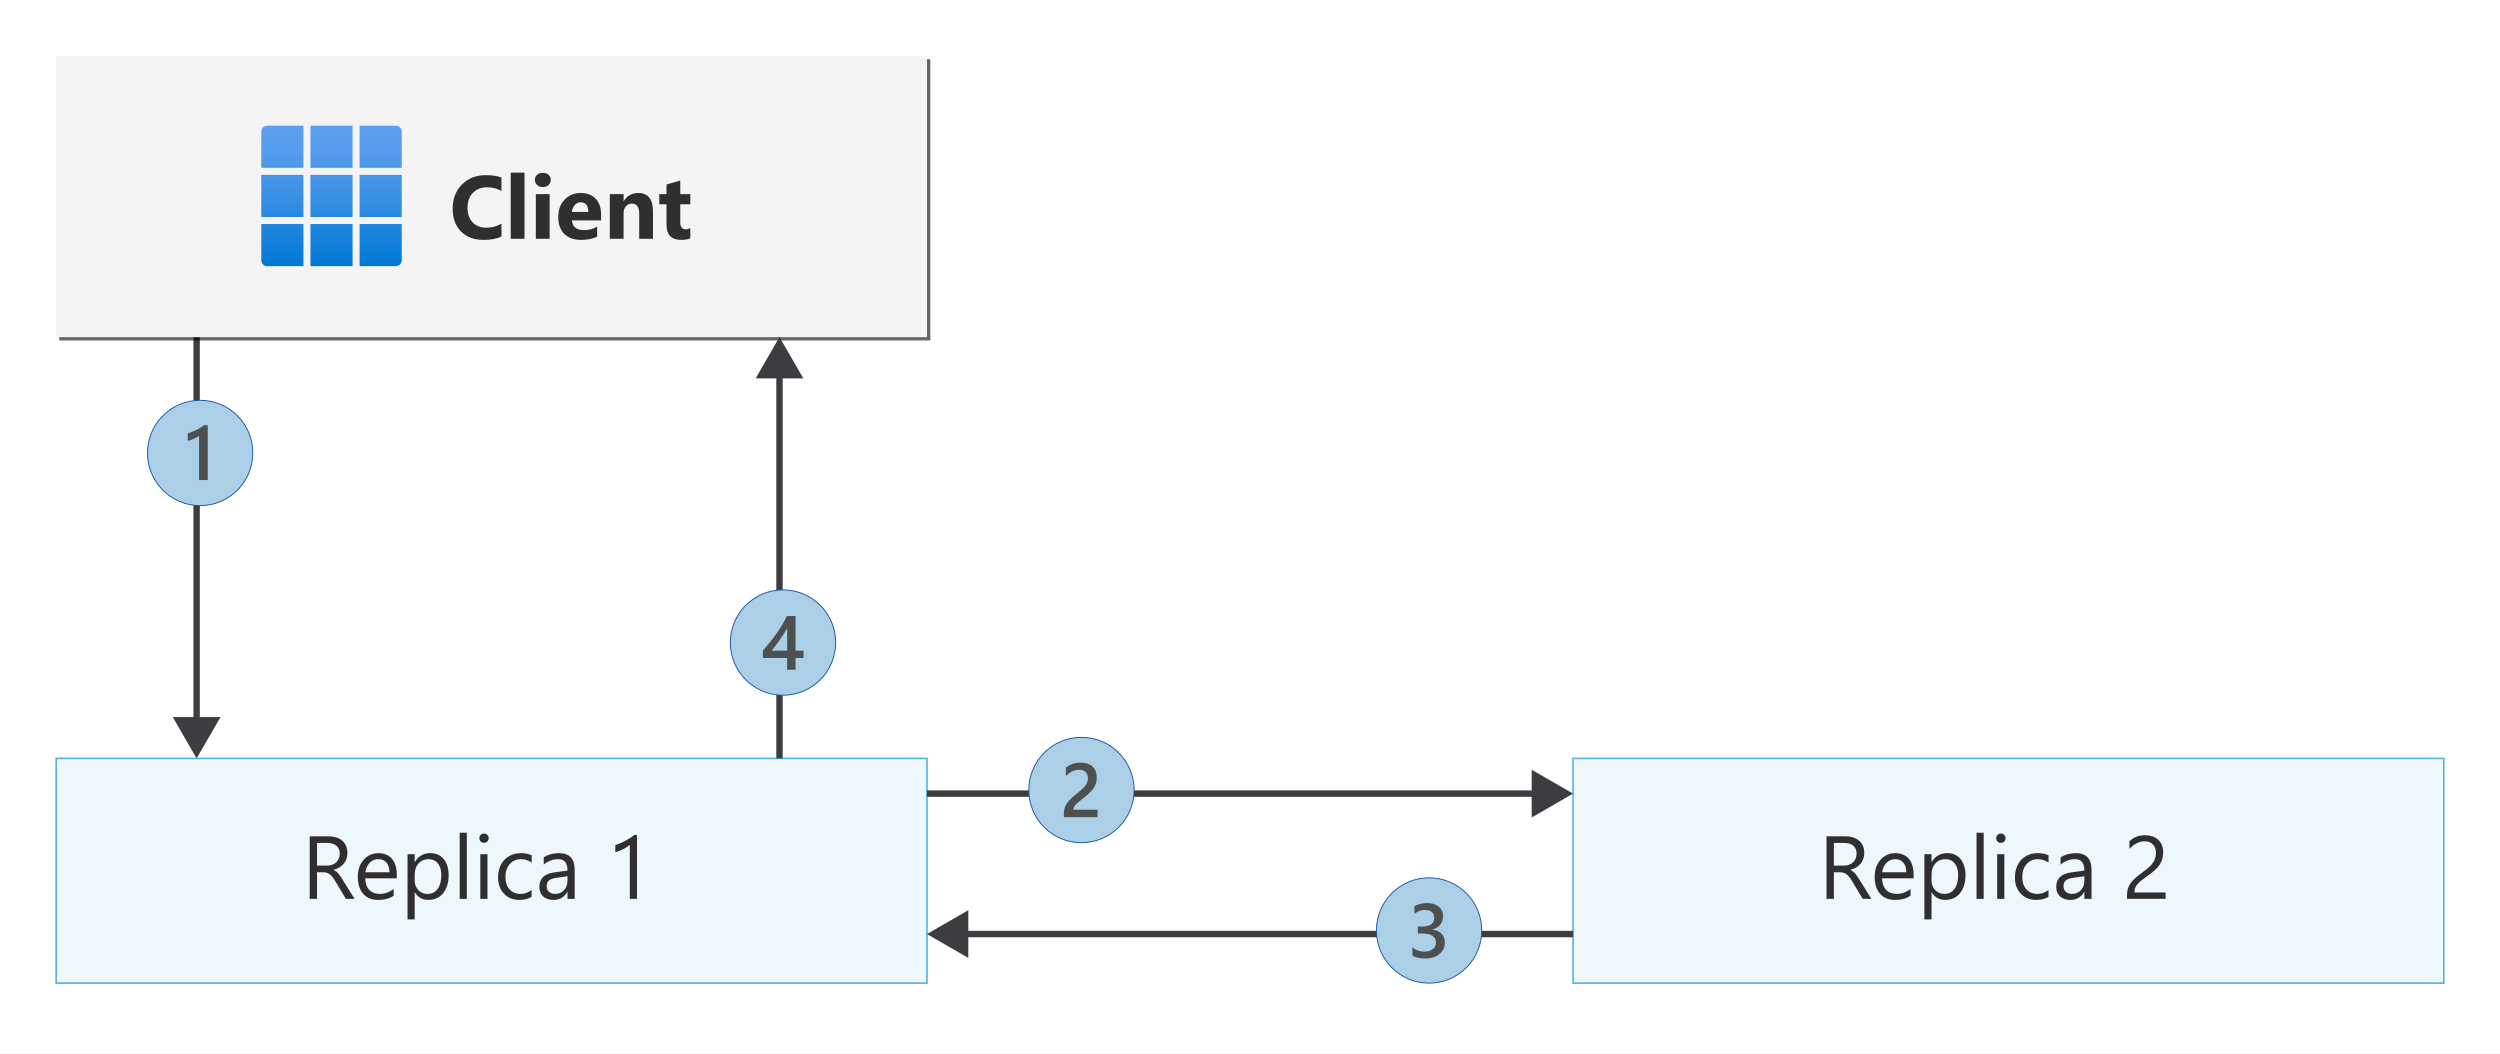
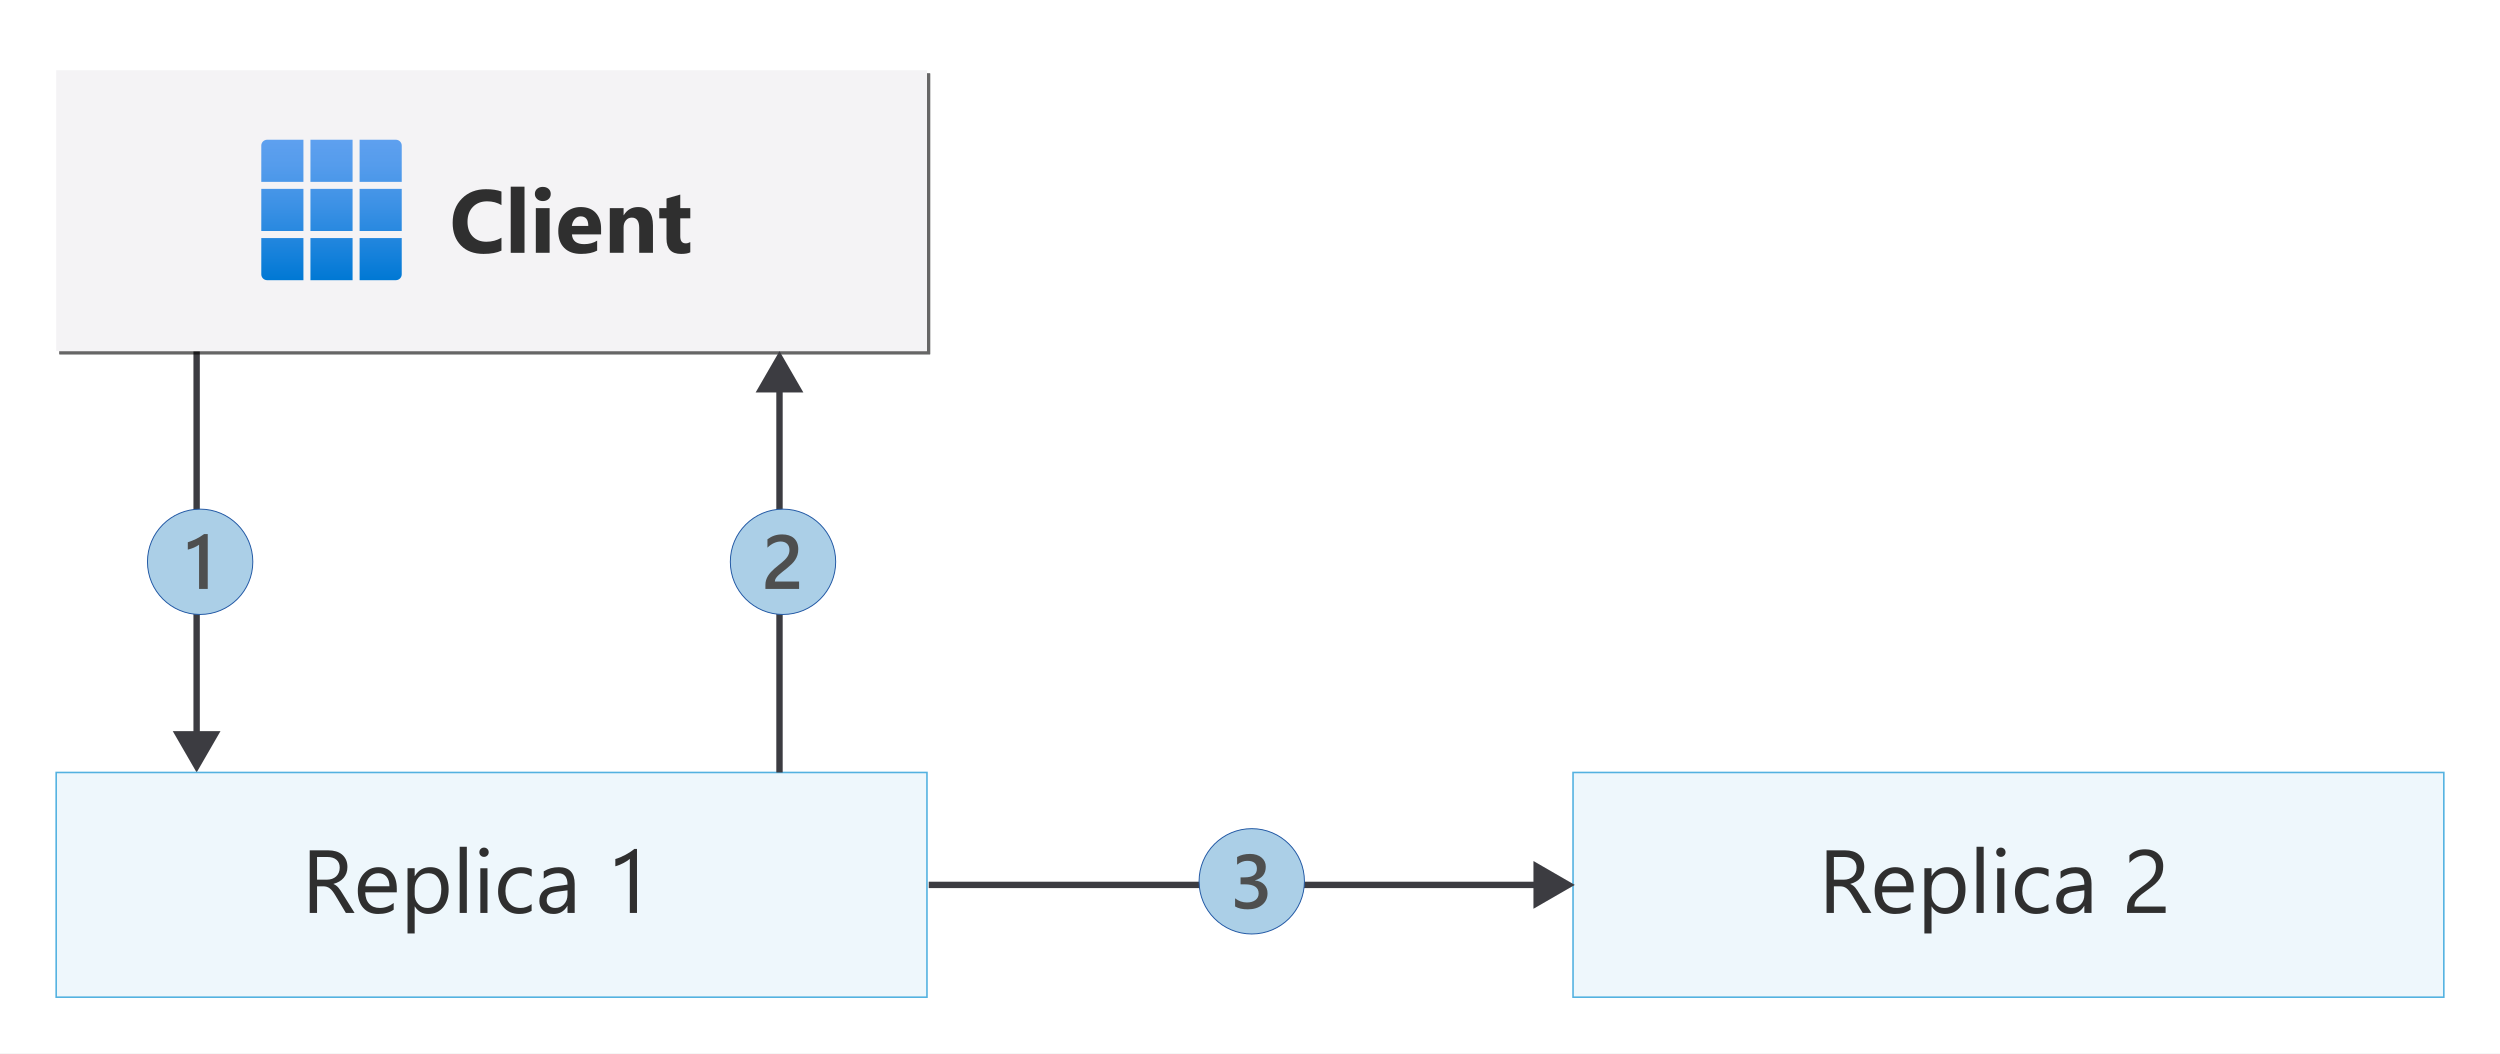
- <svg xmlns="http://www.w3.org/2000/svg" viewBox="0 0 391.6 165" width="391.6" height="165" data-name="Layer 1">
+ <svg xmlns="http://www.w3.org/2000/svg" width="391.6" height="165" viewBox="0 0 391.6 165">
  <defs>
-     <linearGradient id="linear-gradient" x1="-512.072" y1="-3858.088" x2="-512.072" y2="-3836.088" gradientTransform="translate(564 -3816.4) scale(1 -1)" gradientUnits="userSpaceOnUse">
+     <linearGradient id="linear-gradient" x1="-512.072" y1="-3860.288" x2="-512.072" y2="-3838.288" gradientTransform="translate(564 -3816.4) scale(1 -1)" gradientUnits="userSpaceOnUse">
      <stop offset="0" stop-color="#0078d4" />
      <stop offset=".16" stop-color="#1380da" />
      <stop offset=".53" stop-color="#3c91e5" />
      <stop offset=".82" stop-color="#559cec" />
      <stop offset="1" stop-color="#5ea0ef" />
    </linearGradient>
  </defs>
  <g isolation="isolate">
    <g id="Shapes">
      <rect width="391.6" height="165" fill="#fff" />
      <g>
-         <line x1="30.8" y1="52.8" x2="30.8" y2="113.418" fill="none" stroke="#3c3c41" stroke-miterlimit="10" />
-         <polygon points="27.06 112.323 30.8 118.8 34.54 112.323 27.06 112.323" fill="#3c3c41" />
+         <line x1="30.8" y1="55" x2="30.8" y2="115.618" fill="none" stroke="#3c3c41" stroke-miterlimit="10" />
+         <polygon points="27.06 114.524 30.8 121 34.54 114.524 27.06 114.524" fill="#3c3c41" />
      </g>
      <g>
-         <rect x="8.8" y="118.8" width="136.4" height="35.2" fill="#fff" />
-         <rect x="8.8" y="118.8" width="136.4" height="35.2" fill="#53b1e0" opacity=".1" />
-         <rect x="8.8" y="118.8" width="136.4" height="35.2" fill="none" stroke="#53b1e0" stroke-width=".25" />
+         <rect x="8.8" y="121" width="136.4" height="35.2" fill="#fff" />
+         <rect x="8.8" y="121" width="136.4" height="35.2" fill="#53b1e0" opacity=".1" />
+         <rect x="8.8" y="121" width="136.4" height="35.2" fill="none" stroke="#53b1e0" stroke-width=".25" />
      </g>
      <g>
-         <rect x="246.4" y="118.8" width="136.4" height="35.2" fill="#fff" />
-         <rect x="246.4" y="118.8" width="136.4" height="35.2" fill="#53b1e0" opacity=".1" />
-         <rect x="246.4" y="118.8" width="136.4" height="35.2" fill="none" stroke="#53b1e0" stroke-width=".25" />
+         <rect x="246.4" y="121" width="136.4" height="35.2" fill="#fff" />
+         <rect x="246.4" y="121" width="136.4" height="35.2" fill="#53b1e0" opacity=".1" />
+         <rect x="246.4" y="121" width="136.4" height="35.2" fill="none" stroke="#53b1e0" stroke-width=".25" />
      </g>
      <g>
        <g mix-blend-mode="multiply" opacity=".6">
-           <rect x="9.3" y="9.3" width="136.4" height="44" />
-           <rect x="9.3" y="9.3" width="136.4" height="44" />
+           <rect x="9.3" y="11.5" width="136.4" height="44" />
+           <rect x="9.3" y="11.5" width="136.4" height="44" />
        </g>
        <g>
-           <rect x="8.8" y="8.8" width="136.4" height="44" fill="#fff" />
-           <rect x="8.8" y="8.8" width="136.4" height="44" fill="#f4f3f5" />
+           <rect x="8.8" y="11" width="136.4" height="44" fill="#fff" />
+           <rect x="8.8" y="11" width="136.4" height="44" fill="#f4f3f5" />
        </g>
      </g>
-       <path d="M48.628,35.088h6.6v6.6h-6.6v-6.6ZM40.928,26.288h6.6v-6.6h-5.679c-.509,0-.921.412-.921.921v5.679ZM41.849,41.688h5.679v-6.6h-6.6v5.679c0,.509.412.921.921.921h0ZM40.928,33.988h6.6v-6.6h-6.6v6.6ZM56.328,41.688h5.679c.509,0,.921-.412.921-.921h0v-5.679h-6.6v6.6ZM48.628,33.988h6.6v-6.6h-6.6v6.6ZM56.328,33.988h6.6v-6.6h-6.6v6.6ZM56.328,19.688v6.6h6.6v-5.679c0-.509-.412-.921-.921-.921h-5.679ZM48.628,26.288h6.6v-6.6h-6.6v6.6Z" fill="url(#linear-gradient)" />
+       <path d="M48.628,37.288h6.6v6.6h-6.6v-6.6ZM40.928,28.488h6.6v-6.6h-5.679c-.509,0-.921.412-.921.921v5.679ZM41.849,43.888h5.679v-6.6h-6.6v5.679c0,.509.412.921.921.921h0ZM40.928,36.188h6.6v-6.6h-6.6v6.6ZM56.328,43.888h5.679c.509,0,.921-.412.921-.921h0v-5.679h-6.6v6.6ZM48.628,36.188h6.6v-6.6h-6.6v6.6ZM56.328,36.188h6.6v-6.6h-6.6v6.6ZM56.328,21.888v6.6h6.6v-5.679c0-.509-.412-.921-.921-.921h-5.679ZM48.628,28.488h6.6v-6.6h-6.6v6.6Z" fill="url(#linear-gradient)" />
      <g>
        <g>
-           <circle cx="31.35" cy="70.95" r="8.25" fill="#c6e3f3" />
-           <circle cx="31.35" cy="70.95" r="8.25" fill="#155ea1" opacity=".15" />
-           <circle cx="31.35" cy="70.95" r="8.25" fill="none" stroke="#1f56a3" stroke-miterlimit="10" stroke-width=".15" />
+           <circle cx="31.35" cy="88" r="8.25" fill="#c6e3f3" />
+           <circle cx="31.35" cy="88" r="8.25" fill="#155ea1" opacity=".15" />
+           <circle cx="31.35" cy="88" r="8.25" fill="none" stroke="#1f56a3" stroke-miterlimit="10" stroke-width=".15" />
        </g>
-         <path d="M32.54,66.612v8.59h-1.359v-6.926c-.246.176-.511.325-.794.448s-.606.231-.97.325v-1.16c.227-.074.445-.152.656-.234s.419-.174.624-.275.412-.215.621-.34.425-.268.647-.428h.574Z" fill="#4e4f4f" />
+         <path d="M32.54,83.661v8.59h-1.359v-6.926c-.246.176-.511.325-.794.448s-.606.231-.97.325v-1.16c.227-.074.445-.152.656-.234s.419-.174.624-.275.412-.215.621-.34.425-.268.647-.428h.574Z" fill="#4e4f4f" />
      </g>
      <g>
-         <line x1="122.1" y1="58.182" x2="122.1" y2="118.8" fill="none" stroke="#3c3c41" stroke-miterlimit="10" />
-         <polygon points="118.36 59.276 122.1 52.8 125.84 59.276 118.36 59.276" fill="#3c3c41" />
+         <line x1="122.1" y1="60.382" x2="122.1" y2="121" fill="none" stroke="#3c3c41" stroke-miterlimit="10" />
+         <polygon points="118.36 61.477 122.1 55 125.84 61.477 118.36 61.477" fill="#3c3c41" />
      </g>
      <g>
        <g>
-           <circle cx="122.65" cy="100.65" r="8.25" fill="#c6e3f3" />
-           <circle cx="122.65" cy="100.65" r="8.25" fill="#155ea1" opacity=".15" />
-           <circle cx="122.65" cy="100.65" r="8.25" fill="none" stroke="#1f56a3" stroke-miterlimit="10" stroke-width=".15" />
+           <circle cx="122.65" cy="88" r="8.25" fill="#c6e3f3" />
+           <circle cx="122.65" cy="88" r="8.25" fill="#155ea1" opacity=".15" />
+           <circle cx="122.65" cy="88" r="8.25" fill="none" stroke="#1f56a3" stroke-miterlimit="10" stroke-width=".15" />
        </g>
-         <path d="M124.619,96.499v5.426h1.248v1.131h-1.248v1.846h-1.318v-1.846h-3.803v-1.143c.344-.387.696-.806,1.058-1.257s.709-.912,1.043-1.383.644-.942.929-1.415.525-.926.721-1.359h1.371ZM123.3,101.925v-3.527c-.426.766-.847,1.434-1.263,2.004s-.806,1.078-1.169,1.523h2.432Z" fill="#4e4f4f" />
+         <path d="M125.167,92.251h-5.273v-.65c0-.266.037-.515.111-.747s.174-.451.299-.656.272-.398.44-.58.348-.357.539-.527.387-.334.586-.492.395-.317.586-.477c.18-.152.344-.302.492-.448s.275-.298.381-.454.188-.321.246-.495.088-.362.088-.565c0-.223-.034-.417-.102-.583s-.164-.305-.287-.416-.269-.195-.436-.252-.352-.085-.551-.085c-.344,0-.693.08-1.049.24s-.697.4-1.025.721v-1.307c.172-.129.346-.241.521-.337s.357-.176.545-.24.385-.112.592-.144.428-.047.662-.047c.379,0,.723.05,1.031.149s.572.246.791.44.388.435.507.724.179.621.179.996c0,.34-.042.645-.126.917s-.203.524-.357.759-.341.457-.56.668-.463.428-.732.65c-.227.184-.452.362-.677.536s-.427.344-.606.51-.325.332-.436.498-.167.333-.167.501v.029h3.791v1.166Z" fill="#4e4f4f" />
      </g>
      <g>
-         <line x1="145.2" y1="124.311" x2="241.018" y2="124.311" fill="none" stroke="#3c3c41" stroke-miterlimit="10" />
-         <polygon points="239.924 128.051 246.4 124.311 239.924 120.572 239.924 128.051" fill="#3c3c41" />
+         <line x1="145.475" y1="138.611" x2="241.293" y2="138.611" fill="none" stroke="#3c3c41" stroke-miterlimit="10" />
+         <polygon points="240.199 142.351 246.675 138.611 240.199 134.871 240.199 142.351" fill="#3c3c41" />
      </g>
      <g>
        <g>
-           <circle cx="169.4" cy="123.75" r="8.25" fill="#c6e3f3" />
-           <circle cx="169.4" cy="123.75" r="8.25" fill="#155ea1" opacity=".15" />
-           <circle cx="169.4" cy="123.75" r="8.25" fill="none" stroke="#1f56a3" stroke-miterlimit="10" stroke-width=".15" />
+           <circle cx="196.075" cy="138.05" r="8.25" fill="#c6e3f3" />
+           <circle cx="196.075" cy="138.05" r="8.25" fill="#155ea1" opacity=".15" />
+           <circle cx="196.075" cy="138.05" r="8.25" fill="none" stroke="#1f56a3" stroke-miterlimit="10" stroke-width=".15" />
        </g>
-         <path d="M171.917,128.001h-5.273v-.65c0-.266.037-.515.111-.747s.174-.451.299-.656.272-.398.44-.58.348-.357.539-.527.387-.334.586-.492.395-.317.586-.477c.18-.152.344-.302.492-.448s.275-.298.381-.454.188-.321.246-.495.088-.362.088-.565c0-.223-.034-.417-.102-.583s-.164-.305-.287-.416-.269-.195-.436-.252-.352-.085-.551-.085c-.344,0-.693.08-1.049.24s-.697.4-1.025.721v-1.307c.172-.129.346-.241.521-.337s.357-.176.545-.24.385-.112.592-.144.428-.047.662-.047c.379,0,.723.05,1.031.149s.572.246.791.44.388.435.507.724.179.621.179.996c0,.34-.042.645-.126.917s-.203.524-.357.759-.341.457-.56.668-.463.428-.732.65c-.227.184-.452.362-.677.536s-.427.344-.606.51-.325.332-.436.498-.167.333-.167.501v.029h3.791v1.166Z" fill="#4e4f4f" />
-       </g>
-       <g>
-         <line x1="150.582" y1="146.311" x2="246.4" y2="146.311" fill="none" stroke="#3c3c41" stroke-miterlimit="10" />
-         <polygon points="151.676 150.051 145.2 146.311 151.676 142.571 151.676 150.051" fill="#3c3c41" />
-       </g>
-       <g>
-         <g>
-           <circle cx="223.85" cy="145.75" r="8.25" fill="#c6e3f3" />
-           <circle cx="223.85" cy="145.75" r="8.25" fill="#155ea1" opacity=".15" />
-           <circle cx="223.85" cy="145.75" r="8.25" fill="none" stroke="#1f56a3" stroke-miterlimit="10" stroke-width=".15" />
-         </g>
-         <path d="M221.24,149.691v-1.277c.547.434,1.164.65,1.852.65.559,0,1.005-.127,1.339-.381s.501-.598.501-1.031c0-.953-.729-1.43-2.186-1.43h-.65v-1.09h.621c1.293,0,1.94-.449,1.94-1.348,0-.828-.504-1.242-1.512-1.242-.562,0-1.092.201-1.588.604v-1.207c.57-.32,1.244-.48,2.022-.48.746,0,1.344.188,1.793.562s.674.856.674,1.441c0,1.105-.562,1.816-1.688,2.133v.023c.606.059,1.084.271,1.435.636s.527.821.527,1.368c0,.754-.283,1.362-.85,1.825s-1.312.694-2.238.694c-.832,0-1.496-.15-1.992-.451Z" fill="#4e4f4f" />
+         <path d="M193.464,141.99v-1.277c.547.434,1.164.65,1.852.65.559,0,1.005-.127,1.339-.381s.501-.598.501-1.031c0-.953-.729-1.43-2.186-1.43h-.65v-1.09h.621c1.293,0,1.94-.449,1.94-1.348,0-.828-.504-1.242-1.512-1.242-.562,0-1.092.201-1.588.604v-1.207c.57-.32,1.244-.48,2.022-.48.746,0,1.344.188,1.793.562s.674.856.674,1.441c0,1.105-.562,1.816-1.688,2.133v.023c.606.059,1.084.271,1.435.636s.527.821.527,1.368c0,.754-.283,1.362-.85,1.825s-1.312.694-2.238.694c-.832,0-1.496-.15-1.992-.451Z" fill="#4e4f4f" />
      </g>
    </g>
    <g id="Text">
      <g>
-         <path d="M55.54,140.8h-1.367l-1.641-2.748c-.15-.256-.296-.473-.438-.652-.141-.181-.286-.328-.434-.441s-.308-.197-.478-.25c-.171-.052-.363-.078-.578-.078h-.943v4.17h-1.148v-9.803h2.926c.428,0,.824.054,1.186.16.362.107.677.271.943.489s.475.491.625.817c.15.325.226.707.226,1.145,0,.342-.051.655-.154.94-.102.285-.248.539-.438.763s-.417.413-.684.571c-.267.156-.566.279-.899.365v.027c.164.072.307.156.427.25.121.093.236.203.345.331s.218.273.325.435c.107.161.227.35.359.564l1.839,2.946ZM49.661,132.036v3.555h1.559c.287,0,.553-.043.796-.13s.455-.211.632-.372c.178-.162.317-.36.417-.596.1-.234.15-.498.15-.789,0-.523-.17-.934-.509-1.227-.339-.295-.831-.441-1.473-.441h-1.572Z" fill="#2f2f2f" />
-         <path d="M62.152,137.58h-4.942c.018.779.228,1.381.629,1.805s.953.636,1.654.636c.789,0,1.513-.26,2.174-.779v1.053c-.615.447-1.429.67-2.44.67-.989,0-1.766-.318-2.331-.953-.565-.637-.848-1.531-.848-2.684,0-1.09.309-1.977.926-2.662.618-.686,1.384-1.029,2.3-1.029s1.625.297,2.126.889.752,1.415.752,2.468v.588ZM61.004,136.63c-.004-.646-.161-1.15-.468-1.511s-.735-.54-1.282-.54c-.529,0-.978.19-1.347.567s-.597.872-.684,1.483h3.78Z" fill="#2f2f2f" />
-         <path d="M64.983,139.788h-.027v4.231h-1.121v-10.22h1.121v1.23h.027c.551-.93,1.358-1.395,2.42-1.395.902,0,1.606.314,2.112.94.506.627.759,1.467.759,2.519,0,1.172-.285,2.109-.855,2.812-.57.705-1.349,1.057-2.338,1.057-.907,0-1.606-.393-2.099-1.176ZM64.956,136.965v.978c0,.578.188,1.07.564,1.473.376.404.854.606,1.432.606.679,0,1.211-.26,1.596-.779s.578-1.242.578-2.167c0-.779-.18-1.39-.54-1.832s-.848-.663-1.463-.663c-.652,0-1.176.227-1.572.68-.397.454-.595,1.022-.595,1.706Z" fill="#2f2f2f" />
-         <path d="M73.125,140.8h-1.121v-10.363h1.121v10.363Z" fill="#2f2f2f" />
-         <path d="M75.812,132.023c-.201,0-.372-.068-.513-.205s-.212-.31-.212-.519.071-.384.212-.523c.141-.139.312-.208.513-.208.205,0,.379.069.523.208.144.14.215.315.215.523,0,.201-.072.371-.215.513s-.318.212-.523.212ZM76.359,140.8h-1.121v-7h1.121v7Z" fill="#2f2f2f" />
-         <path d="M83.271,140.479c-.538.323-1.176.485-1.914.485-.998,0-1.804-.324-2.417-.975-.613-.648-.919-1.49-.919-2.525,0-1.152.331-2.079.991-2.779.661-.699,1.542-1.049,2.646-1.049.615,0,1.158.113,1.627.342v1.148c-.519-.365-1.076-.547-1.668-.547-.715,0-1.302.256-1.76.769-.458.512-.687,1.185-.687,2.019,0,.82.215,1.467.646,1.941s1.008.711,1.733.711c.611,0,1.185-.203,1.723-.608v1.066Z" fill="#2f2f2f" />
-         <path d="M90.014,140.8h-1.121v-1.094h-.027c-.488.838-1.206,1.258-2.153,1.258-.697,0-1.243-.185-1.637-.554s-.591-.858-.591-1.47c0-1.309.77-2.068,2.311-2.283l2.099-.294c0-1.19-.481-1.784-1.442-1.784-.843,0-1.604.287-2.283.861v-1.148c.688-.438,1.481-.656,2.379-.656,1.645,0,2.468.871,2.468,2.611v4.553ZM88.893,137.259l-1.688.232c-.519.072-.912.201-1.176.387-.264.184-.397.512-.397.981,0,.342.122.621.366.838.244.216.568.324.974.324.556,0,1.015-.195,1.377-.584.362-.391.543-.883.543-1.48v-.697Z" fill="#2f2f2f" />
-         <path d="M99.776,140.8h-1.121v-8.47c-.086.087-.213.185-.379.298-.167.111-.353.222-.56.331s-.426.212-.656.308-.455.171-.673.226v-1.135c.246-.068.507-.161.783-.276.276-.117.547-.246.814-.391.267-.143.519-.293.755-.451.237-.156.442-.31.615-.461h.424v10.021Z" fill="#2f2f2f" />
+         <path d="M55.54,143h-1.367l-1.641-2.748c-.15-.256-.296-.473-.438-.653-.141-.18-.286-.327-.434-.44-.148-.114-.308-.197-.478-.25-.171-.052-.363-.078-.578-.078h-.943v4.17h-1.148v-9.803h2.926c.428,0,.824.054,1.186.16.362.107.677.271.943.489s.475.491.625.816c.15.326.226.708.226,1.145,0,.342-.051.655-.154.94-.102.285-.248.539-.438.763-.189.223-.417.413-.684.57s-.566.279-.899.366v.027c.164.072.307.156.427.249.121.094.236.204.345.332.109.127.218.273.325.434.107.162.227.35.359.565l1.839,2.946ZM49.661,134.237v3.555h1.559c.287,0,.553-.044.796-.13.244-.087.455-.211.632-.373.178-.161.317-.359.417-.595.1-.234.15-.498.15-.789,0-.524-.17-.934-.509-1.228s-.831-.44-1.473-.44h-1.572Z" fill="#2f2f2f" />
+         <path d="M62.152,139.78h-4.942c.018.779.228,1.381.629,1.805s.953.636,1.654.636c.789,0,1.513-.26,2.174-.779v1.053c-.615.446-1.429.67-2.44.67-.989,0-1.766-.318-2.331-.954s-.848-1.53-.848-2.683c0-1.09.309-1.977.926-2.663.618-.685,1.384-1.028,2.3-1.028s1.625.296,2.126.889c.501.592.752,1.415.752,2.468v.588ZM61.004,138.83c-.004-.647-.161-1.151-.468-1.511-.308-.36-.735-.54-1.282-.54-.529,0-.978.189-1.347.567-.369.378-.597.872-.684,1.483h3.78Z" fill="#2f2f2f" />
+         <path d="M64.983,141.988h-.027v4.231h-1.121v-10.22h1.121v1.23h.027c.551-.93,1.358-1.395,2.42-1.395.902,0,1.606.314,2.112.94.506.627.759,1.467.759,2.519,0,1.171-.285,2.108-.855,2.812s-1.349,1.057-2.338,1.057c-.907,0-1.606-.393-2.099-1.176ZM64.956,139.165v.978c0,.578.188,1.069.564,1.473s.854.606,1.432.606c.679,0,1.211-.26,1.596-.779s.578-1.242.578-2.167c0-.779-.18-1.391-.54-1.832-.36-.442-.848-.663-1.463-.663-.652,0-1.176.227-1.572.68-.397.454-.595,1.022-.595,1.706Z" fill="#2f2f2f" />
+         <path d="M73.125,143h-1.121v-10.363h1.121v10.363Z" fill="#2f2f2f" />
+         <path d="M75.812,134.223c-.201,0-.372-.068-.513-.205s-.212-.31-.212-.519c0-.21.071-.384.212-.523.141-.139.312-.208.513-.208.205,0,.379.069.523.208.144.14.215.314.215.523,0,.2-.072.371-.215.513-.144.141-.318.212-.523.212ZM76.359,143h-1.121v-7h1.121v7Z" fill="#2f2f2f" />
+         <path d="M83.271,142.679c-.538.323-1.176.485-1.914.485-.998,0-1.804-.325-2.417-.975s-.919-1.491-.919-2.525c0-1.153.331-2.079.991-2.779.661-.699,1.542-1.049,2.646-1.049.615,0,1.158.113,1.627.342v1.148c-.519-.365-1.076-.547-1.668-.547-.715,0-1.302.256-1.76.769s-.687,1.187-.687,2.021c0,.82.215,1.467.646,1.941.431.474,1.008.711,1.733.711.611,0,1.185-.203,1.723-.608v1.066Z" fill="#2f2f2f" />
+         <path d="M90.014,143h-1.121v-1.094h-.027c-.488.838-1.206,1.258-2.153,1.258-.697,0-1.243-.185-1.637-.554s-.591-.859-.591-1.47c0-1.309.77-2.069,2.311-2.283l2.099-.294c0-1.19-.481-1.784-1.442-1.784-.843,0-1.604.287-2.283.861v-1.148c.688-.438,1.481-.656,2.379-.656,1.645,0,2.468.87,2.468,2.611v4.553ZM88.893,139.459l-1.688.232c-.519.072-.912.201-1.176.386s-.397.512-.397.981c0,.342.122.621.366.837.244.217.568.325.974.325.556,0,1.015-.195,1.377-.585s.543-.883.543-1.48v-.697Z" fill="#2f2f2f" />
+         <path d="M99.776,143h-1.121v-8.47c-.086.086-.213.185-.379.297-.167.112-.353.223-.56.332s-.426.212-.656.308-.455.171-.673.226v-1.135c.246-.068.507-.161.783-.277s.547-.246.814-.39.519-.294.755-.451.442-.31.615-.461h.424v10.021Z" fill="#2f2f2f" />
      </g>
      <g>
-         <path d="M293.139,140.8h-1.367l-1.641-2.748c-.15-.256-.296-.473-.438-.652-.141-.181-.286-.328-.434-.441s-.308-.197-.478-.25c-.171-.052-.363-.078-.578-.078h-.943v4.17h-1.148v-9.803h2.926c.428,0,.824.054,1.186.16.362.107.677.271.943.489s.475.491.625.817c.15.325.226.707.226,1.145,0,.342-.051.655-.154.94-.102.285-.248.539-.438.763s-.417.413-.684.571c-.267.156-.566.279-.899.365v.027c.164.072.307.156.427.25.121.093.236.203.345.331s.218.273.325.435c.107.161.227.35.359.564l1.839,2.946ZM287.26,132.036v3.555h1.559c.287,0,.553-.043.796-.13s.455-.211.632-.372c.178-.162.317-.36.417-.596.1-.234.15-.498.15-.789,0-.523-.17-.934-.509-1.227-.339-.295-.831-.441-1.473-.441h-1.572Z" fill="#2f2f2f" />
-         <path d="M299.752,137.58h-4.942c.018.779.228,1.381.629,1.805s.953.636,1.654.636c.789,0,1.513-.26,2.174-.779v1.053c-.615.447-1.429.67-2.44.67-.989,0-1.766-.318-2.331-.953-.565-.637-.848-1.531-.848-2.684,0-1.09.309-1.977.926-2.662.618-.686,1.384-1.029,2.3-1.029s1.625.297,2.126.889.752,1.415.752,2.468v.588ZM298.603,136.63c-.004-.646-.161-1.15-.468-1.511s-.735-.54-1.282-.54c-.529,0-.978.19-1.347.567s-.597.872-.684,1.483h3.78Z" fill="#2f2f2f" />
-         <path d="M302.583,139.788h-.027v4.231h-1.121v-10.22h1.121v1.23h.027c.551-.93,1.358-1.395,2.42-1.395.902,0,1.606.314,2.112.94.506.627.759,1.467.759,2.519,0,1.172-.285,2.109-.855,2.812-.57.705-1.349,1.057-2.338,1.057-.907,0-1.606-.393-2.099-1.176ZM302.555,136.965v.978c0,.578.188,1.07.564,1.473.376.404.854.606,1.432.606.679,0,1.211-.26,1.596-.779s.578-1.242.578-2.167c0-.779-.18-1.39-.54-1.832s-.848-.663-1.463-.663c-.652,0-1.176.227-1.572.68-.397.454-.595,1.022-.595,1.706Z" fill="#2f2f2f" />
-         <path d="M310.724,140.8h-1.121v-10.363h1.121v10.363Z" fill="#2f2f2f" />
-         <path d="M313.411,132.023c-.201,0-.372-.068-.513-.205s-.212-.31-.212-.519.071-.384.212-.523c.141-.139.312-.208.513-.208.205,0,.379.069.523.208.144.14.215.315.215.523,0,.201-.072.371-.215.513s-.318.212-.523.212ZM313.958,140.8h-1.121v-7h1.121v7Z" fill="#2f2f2f" />
-         <path d="M320.87,140.479c-.538.323-1.176.485-1.914.485-.998,0-1.804-.324-2.417-.975-.613-.648-.919-1.49-.919-2.525,0-1.152.331-2.079.991-2.779.661-.699,1.542-1.049,2.646-1.049.615,0,1.158.113,1.627.342v1.148c-.519-.365-1.076-.547-1.668-.547-.715,0-1.302.256-1.76.769-.458.512-.687,1.185-.687,2.019,0,.82.215,1.467.646,1.941s1.008.711,1.733.711c.611,0,1.185-.203,1.723-.608v1.066Z" fill="#2f2f2f" />
-         <path d="M327.614,140.8h-1.121v-1.094h-.027c-.488.838-1.206,1.258-2.153,1.258-.697,0-1.243-.185-1.637-.554s-.591-.858-.591-1.47c0-1.309.77-2.068,2.311-2.283l2.099-.294c0-1.19-.481-1.784-1.442-1.784-.843,0-1.604.287-2.283.861v-1.148c.688-.438,1.481-.656,2.379-.656,1.645,0,2.468.871,2.468,2.611v4.553ZM326.493,137.259l-1.688.232c-.519.072-.912.201-1.176.387-.264.184-.397.512-.397.981,0,.342.122.621.366.838.244.216.568.324.974.324.556,0,1.015-.195,1.377-.584.362-.391.543-.883.543-1.48v-.697Z" fill="#2f2f2f" />
-         <path d="M337.704,133.568c0-.301-.047-.562-.14-.786s-.221-.409-.383-.558c-.162-.147-.352-.258-.571-.331s-.456-.109-.711-.109c-.219,0-.433.03-.643.089s-.414.141-.612.246-.39.231-.574.376-.356.308-.516.485v-1.203c.315-.305.666-.539,1.056-.701.39-.161.865-.242,1.425-.242.401,0,.772.059,1.114.174.342.117.638.287.889.51s.448.499.591.827.215.704.215,1.128c0,.387-.044.738-.133,1.053s-.223.611-.403.889-.407.545-.68.8-.595.515-.964.779c-.46.328-.84.608-1.138.841s-.536.45-.711.652c-.175.203-.298.406-.369.609-.071.202-.106.435-.106.7h4.881v1.005h-6.05v-.485c0-.419.045-.788.137-1.107s.242-.622.451-.909.484-.574.824-.861.755-.611,1.248-.971c.355-.256.653-.499.892-.731s.432-.465.578-.697.249-.468.311-.708c.061-.238.092-.492.092-.762Z" fill="#2f2f2f" />
+         <path d="M293.139,143h-1.367l-1.641-2.748c-.15-.256-.296-.473-.438-.653-.141-.18-.286-.327-.434-.44-.148-.114-.308-.197-.478-.25-.171-.052-.363-.078-.578-.078h-.943v4.17h-1.148v-9.803h2.926c.429,0,.824.054,1.187.16.362.107.677.271.943.489s.475.491.625.816c.15.326.226.708.226,1.145,0,.342-.051.655-.153.94-.102.285-.249.539-.438.763-.19.223-.417.413-.684.57s-.566.279-.899.366v.027c.164.072.307.156.428.249.12.094.235.204.345.332.109.127.218.273.325.434.106.162.227.35.358.565l1.839,2.946ZM287.26,134.237v3.555h1.559c.287,0,.553-.044.797-.13.243-.087.454-.211.632-.373.178-.161.317-.359.417-.595.101-.234.15-.498.15-.789,0-.524-.17-.934-.509-1.228-.34-.294-.831-.44-1.474-.44h-1.572Z" fill="#2f2f2f" />
+         <path d="M299.752,139.78h-4.942c.019.779.229,1.381.629,1.805.401.424.953.636,1.654.636.789,0,1.514-.26,2.174-.779v1.053c-.615.446-1.429.67-2.44.67-.988,0-1.766-.318-2.331-.954-.565-.636-.848-1.53-.848-2.683,0-1.09.309-1.977.927-2.663.617-.685,1.384-1.028,2.3-1.028s1.625.296,2.126.889c.502.592.752,1.415.752,2.468v.588ZM298.603,138.83c-.004-.647-.16-1.151-.468-1.511-.308-.36-.735-.54-1.282-.54-.528,0-.978.189-1.347.567-.369.378-.597.872-.684,1.483h3.78Z" fill="#2f2f2f" />
+         <path d="M302.583,141.988h-.027v4.231h-1.121v-10.22h1.121v1.23h.027c.552-.93,1.358-1.395,2.42-1.395.902,0,1.606.314,2.112.94.506.627.759,1.467.759,2.519,0,1.171-.284,2.108-.855,2.812-.569.704-1.349,1.057-2.338,1.057-.906,0-1.606-.393-2.099-1.176ZM302.555,139.165v.978c0,.578.189,1.069.565,1.473s.854.606,1.432.606c.68,0,1.211-.26,1.597-.779.385-.519.577-1.242.577-2.167,0-.779-.18-1.391-.54-1.832-.359-.442-.848-.663-1.463-.663-.651,0-1.176.227-1.572.68-.397.454-.595,1.022-.595,1.706Z" fill="#2f2f2f" />
+         <path d="M310.724,143h-1.121v-10.363h1.121v10.363Z" fill="#2f2f2f" />
+         <path d="M313.412,134.223c-.201,0-.372-.068-.513-.205-.142-.137-.212-.31-.212-.519,0-.21.07-.384.212-.523.141-.139.311-.208.513-.208.205,0,.379.069.522.208.144.14.216.314.216.523,0,.2-.072.371-.216.513-.144.141-.317.212-.522.212ZM313.959,143h-1.121v-7h1.121v7Z" fill="#2f2f2f" />
+         <path d="M320.871,142.679c-.538.323-1.176.485-1.914.485-.998,0-1.804-.325-2.417-.975-.612-.649-.919-1.491-.919-2.525,0-1.153.33-2.079.991-2.779.66-.699,1.542-1.049,2.646-1.049.615,0,1.157.113,1.627.342v1.148c-.519-.365-1.076-.547-1.668-.547-.716,0-1.303.256-1.761.769s-.686,1.187-.686,2.021c0,.82.215,1.467.645,1.941.431.474,1.009.711,1.733.711.61,0,1.185-.203,1.723-.608v1.066Z" fill="#2f2f2f" />
+         <path d="M327.614,143h-1.121v-1.094h-.027c-.487.838-1.205,1.258-2.153,1.258-.697,0-1.243-.185-1.637-.554-.395-.369-.592-.859-.592-1.47,0-1.309.77-2.069,2.311-2.283l2.099-.294c0-1.19-.48-1.784-1.442-1.784-.843,0-1.603.287-2.283.861v-1.148c.689-.438,1.481-.656,2.379-.656,1.645,0,2.468.87,2.468,2.611v4.553ZM326.493,139.459l-1.688.232c-.519.072-.911.201-1.176.386-.264.185-.397.512-.397.981,0,.342.122.621.366.837.243.217.568.325.974.325.557,0,1.016-.195,1.378-.585s.543-.883.543-1.48v-.697Z" fill="#2f2f2f" />
+         <path d="M337.704,135.768c0-.301-.047-.564-.14-.786-.094-.224-.222-.409-.383-.558-.162-.147-.352-.259-.571-.331-.219-.073-.455-.109-.711-.109-.219,0-.433.029-.643.089-.209.059-.413.141-.611.246-.198.104-.39.23-.574.376-.185.145-.356.308-.517.485v-1.203c.315-.306.667-.539,1.057-.701.39-.161.864-.242,1.425-.242.401,0,.772.058,1.114.174s.639.286.889.51c.251.223.448.499.592.827s.215.704.215,1.128c0,.387-.044.738-.133,1.053s-.224.61-.403.889c-.181.277-.407.544-.681.8-.273.255-.595.515-.964.779-.46.328-.84.608-1.138.841-.299.232-.536.45-.711.652-.176.203-.299.406-.369.608-.071.203-.106.436-.106.701h4.881v1.005h-6.05v-.485c0-.42.046-.789.137-1.107.092-.319.242-.622.451-.909.21-.287.484-.574.824-.861.339-.287.755-.611,1.247-.971.355-.256.653-.499.893-.731s.432-.465.577-.697c.146-.232.25-.469.311-.708s.092-.493.092-.762Z" fill="#2f2f2f" />
      </g>
      <g>
-         <path d="M78.548,37.055c-.715.346-1.65.519-2.803.519-1.504,0-2.687-.442-3.548-1.326-.861-.885-1.292-2.062-1.292-3.534,0-1.568.484-2.84,1.453-3.814.968-.976,2.225-1.463,3.77-1.463.957,0,1.764.12,2.42.362v2.126c-.656-.393-1.404-.588-2.242-.588-.92,0-1.664.289-2.228.868-.565.578-.848,1.362-.848,2.352,0,.947.267,1.703.8,2.266.533.564,1.251.845,2.153.845.861,0,1.65-.21,2.365-.629v2.017Z" fill="#2f2f2f" />
-         <path d="M82.159,37.404h-2.16v-10.363h2.16v10.363Z" fill="#2f2f2f" />
-         <path d="M85.025,29.296c-.365,0-.663-.108-.895-.325-.232-.216-.349-.481-.349-.796,0-.324.116-.588.349-.793s.531-.308.895-.308c.369,0,.669.102.899.308s.345.469.345.793c0,.328-.115.597-.345.807-.23.209-.53.315-.899.315ZM86.092,37.404h-2.16v-7h2.16v7Z" fill="#2f2f2f" />
-         <path d="M94.153,34.519h-4.566c.073,1.016.713,1.524,1.921,1.524.77,0,1.447-.183,2.03-.547v1.559c-.647.346-1.488.519-2.522.519-1.13,0-2.007-.314-2.632-.94-.625-.626-.936-1.5-.936-2.621,0-1.162.337-2.083,1.012-2.762.674-.68,1.504-1.019,2.488-1.019,1.021,0,1.81.303,2.369.909.558.606.837,1.429.837,2.468v.909ZM92.15,33.193c0-1.003-.406-1.504-1.217-1.504-.346,0-.646.144-.899.431s-.407.644-.461,1.073h2.577Z" fill="#2f2f2f" />
-         <path d="M102.279,37.404h-2.153v-3.89c0-1.085-.387-1.627-1.162-1.627-.373,0-.681.144-.923.431s-.362.651-.362,1.094v3.992h-2.16v-7h2.16v1.107h.027c.515-.853,1.265-1.278,2.249-1.278,1.549,0,2.324.961,2.324,2.885v4.286Z" fill="#2f2f2f" />
-         <path d="M108.128,37.322c-.319.168-.8.253-1.442.253-1.522,0-2.283-.791-2.283-2.372v-3.206h-1.135v-1.593h1.135v-1.511l2.153-.615v2.126h1.572v1.593h-1.572v2.83c0,.729.29,1.094.868,1.094.228,0,.462-.066.704-.198v1.6Z" fill="#2f2f2f" />
+         <path d="M78.548,39.255c-.715.346-1.65.519-2.803.519-1.504,0-2.687-.442-3.548-1.326-.861-.885-1.292-2.062-1.292-3.535,0-1.567.484-2.839,1.453-3.814.968-.975,2.225-1.463,3.77-1.463.957,0,1.764.121,2.42.363v2.125c-.656-.392-1.404-.588-2.242-.588-.92,0-1.664.29-2.228.869-.565.578-.848,1.362-.848,2.352,0,.947.267,1.703.8,2.266s1.251.844,2.153.844c.861,0,1.65-.209,2.365-.629v2.018Z" fill="#2f2f2f" />
+         <path d="M82.159,39.603h-2.16v-10.363h2.16v10.363Z" fill="#2f2f2f" />
+         <path d="M85.025,31.495c-.365,0-.663-.107-.895-.324s-.349-.482-.349-.797c0-.323.116-.588.349-.793s.531-.307.895-.307c.369,0,.669.102.899.307s.345.47.345.793c0,.328-.115.598-.345.807-.23.21-.53.315-.899.315ZM86.092,39.603h-2.16v-7h2.16v7Z" fill="#2f2f2f" />
+         <path d="M94.153,36.718h-4.566c.073,1.017.713,1.525,1.921,1.525.77,0,1.447-.183,2.03-.547v1.559c-.647.346-1.488.519-2.522.519-1.13,0-2.007-.315-2.632-.94s-.936-1.501-.936-2.622c0-1.162.337-2.082,1.012-2.762.674-.679,1.504-1.018,2.488-1.018,1.021,0,1.81.303,2.369.908.558.606.837,1.43.837,2.469v.908ZM92.15,35.392c0-1.002-.406-1.504-1.217-1.504-.346,0-.646.144-.899.432s-.407.644-.461,1.072h2.577Z" fill="#2f2f2f" />
+         <path d="M102.279,39.603h-2.153v-3.889c0-1.085-.387-1.627-1.162-1.627-.373,0-.681.143-.923.43s-.362.652-.362,1.094v3.992h-2.16v-7h2.16v1.107h.027c.515-.852,1.265-1.277,2.249-1.277,1.549,0,2.324.961,2.324,2.885v4.285Z" fill="#2f2f2f" />
+         <path d="M108.128,39.521c-.319.169-.8.254-1.442.254-1.522,0-2.283-.791-2.283-2.373v-3.205h-1.135v-1.594h1.135v-1.51l2.153-.615v2.125h1.572v1.594h-1.572v2.83c0,.729.29,1.094.868,1.094.228,0,.462-.066.704-.199v1.6Z" fill="#2f2f2f" />
      </g>
    </g>
  </g>
</svg>
